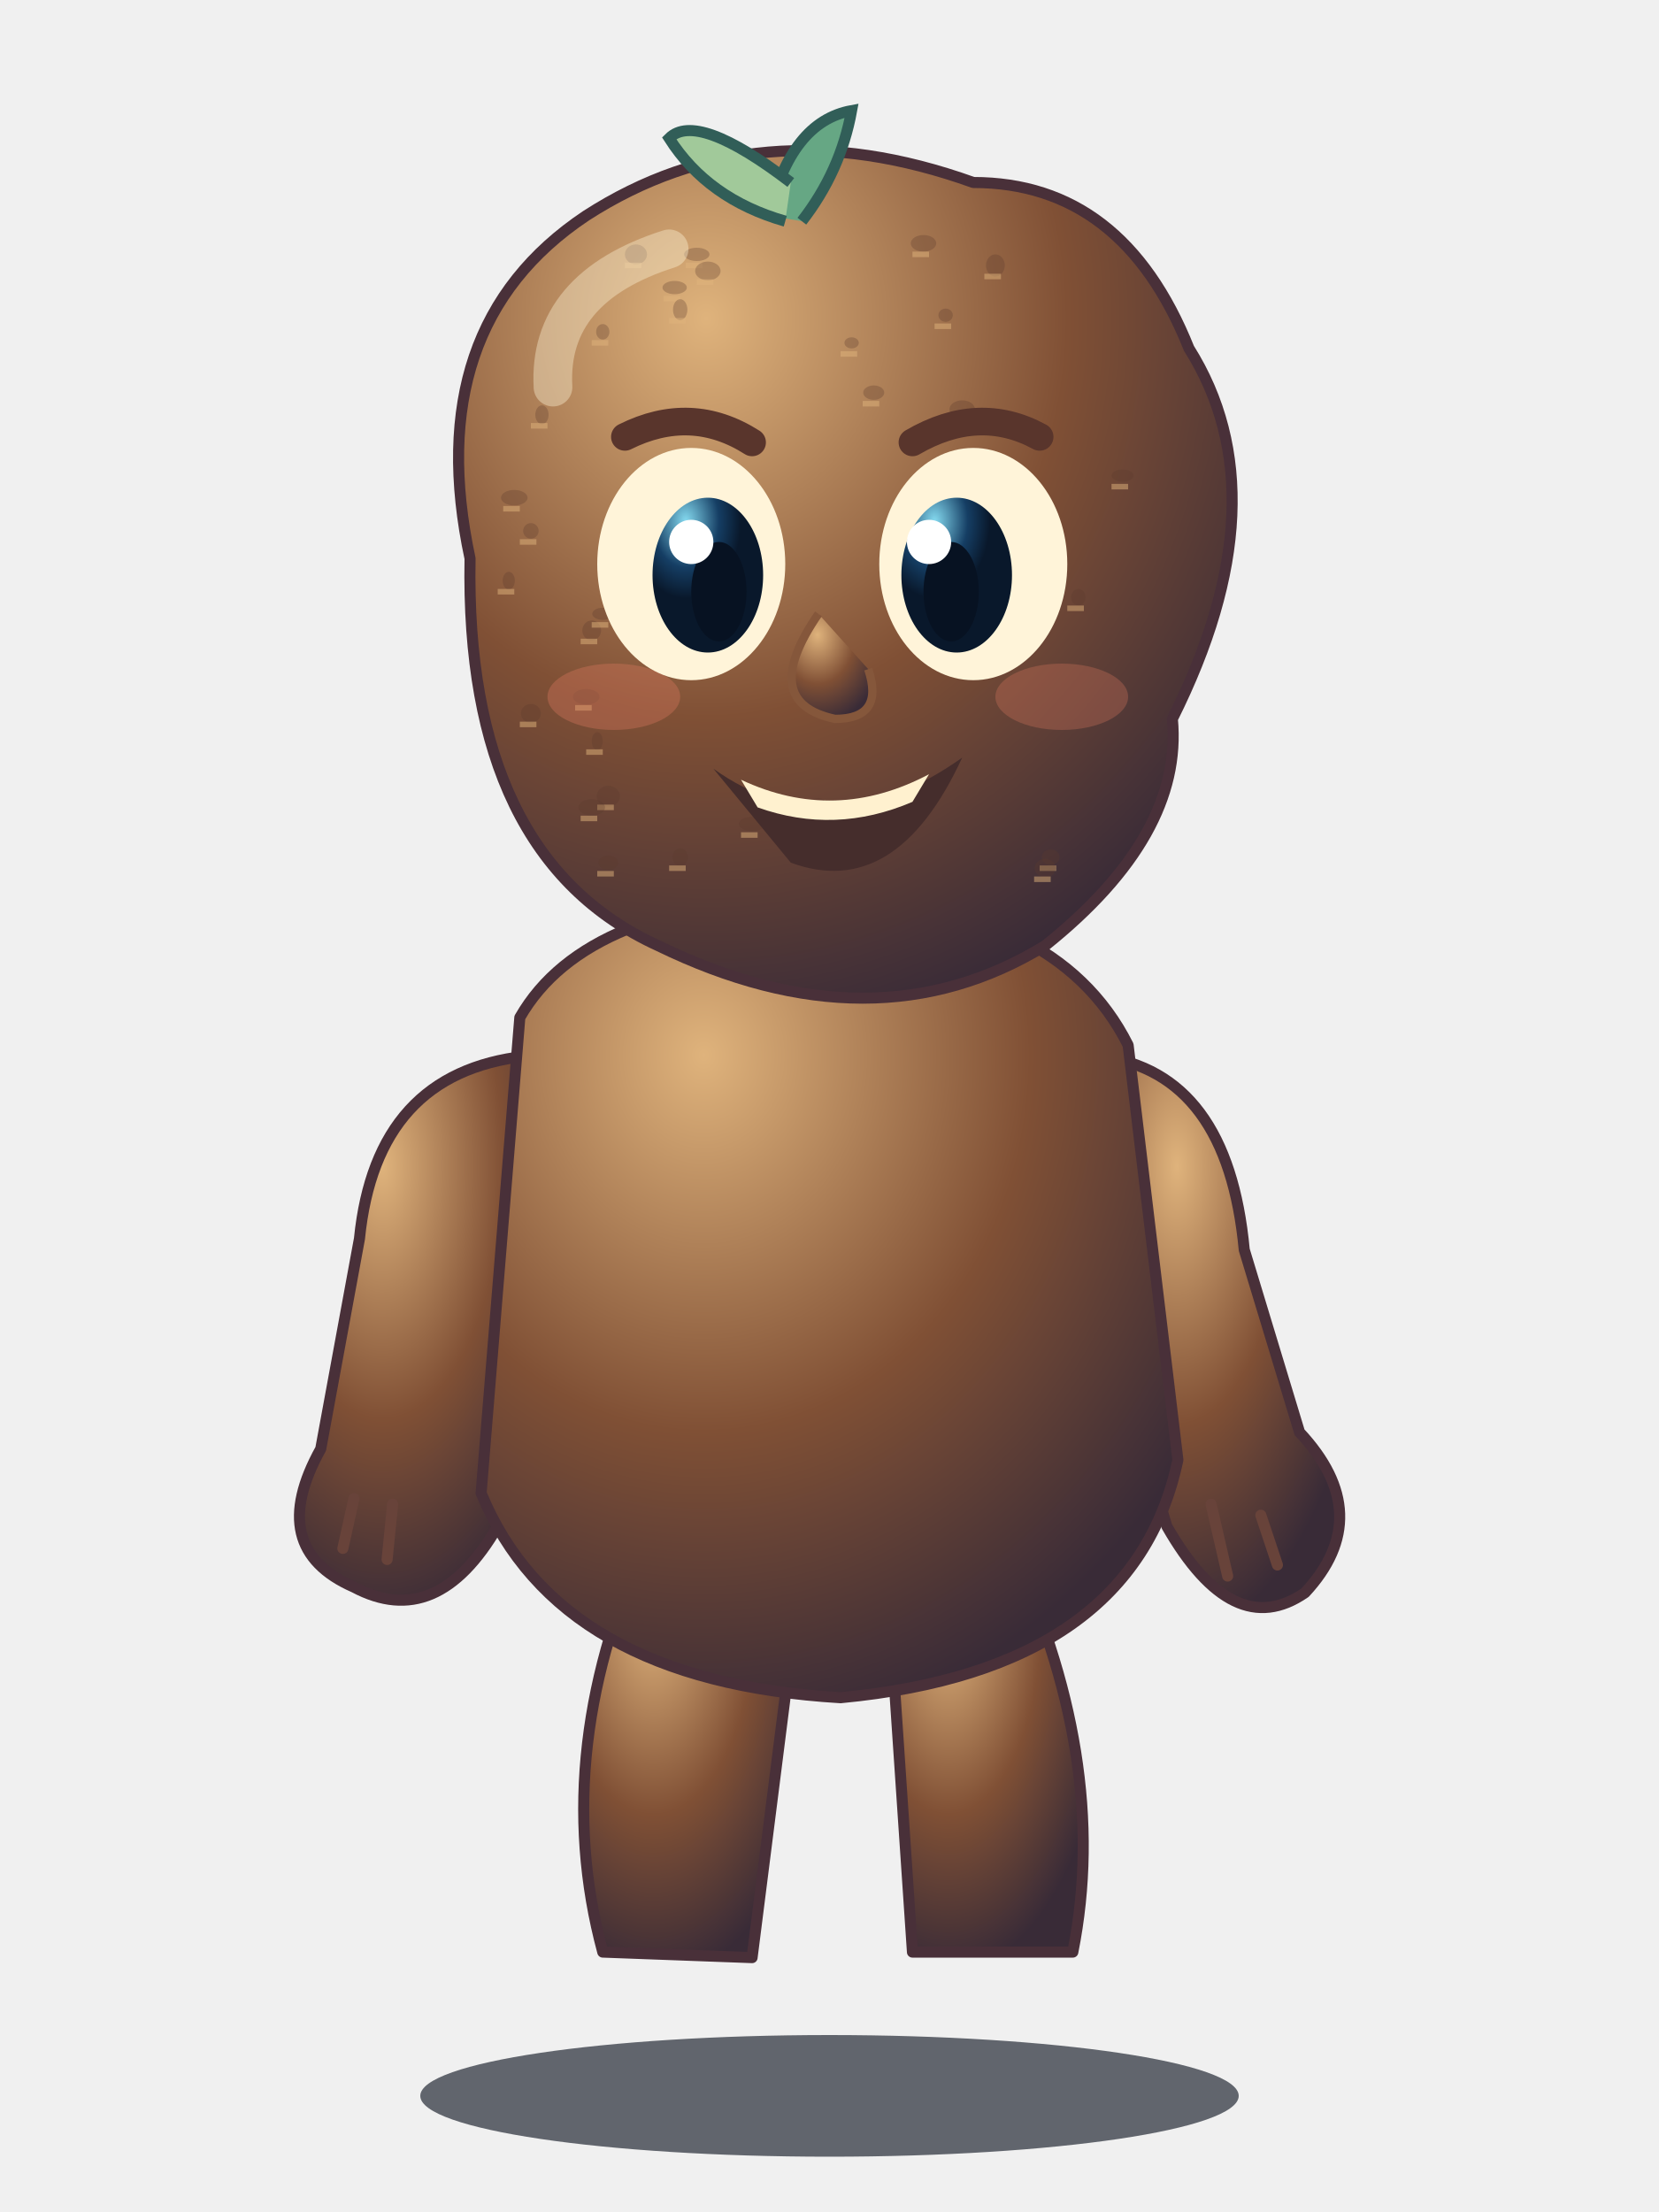
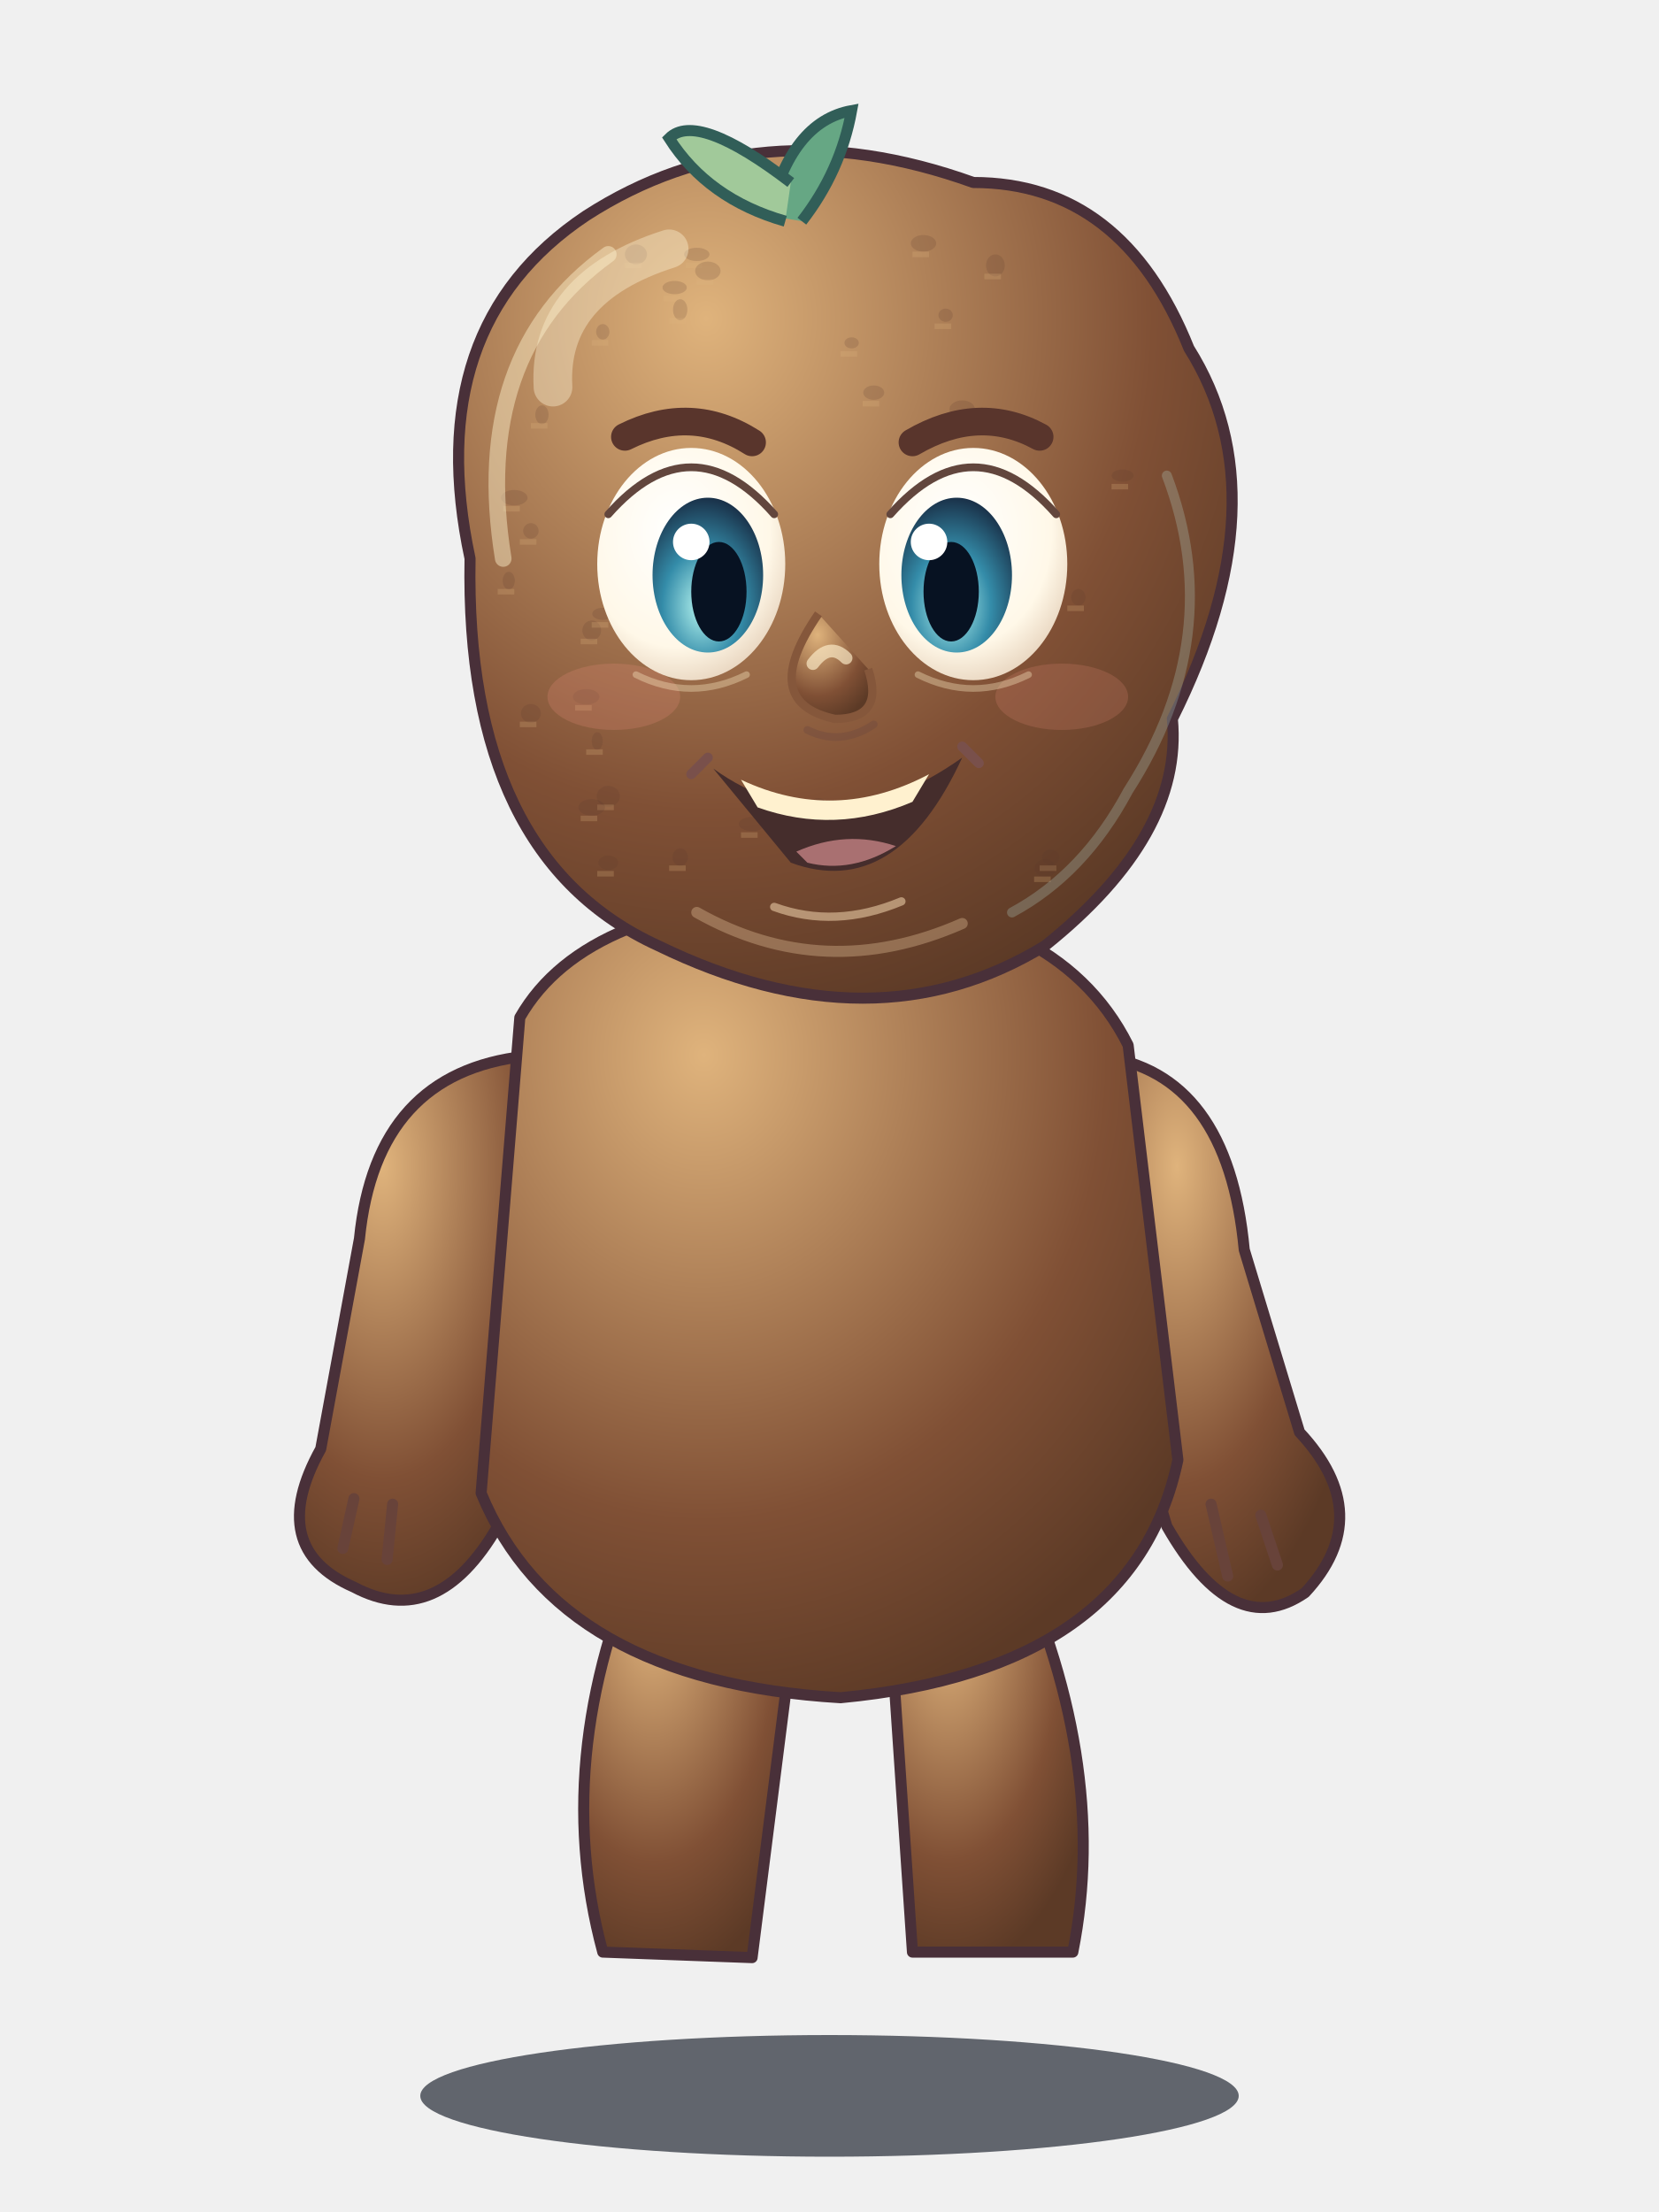
<svg xmlns="http://www.w3.org/2000/svg" viewBox="0 0 300 400">
  <defs>
    <radialGradient id="skin" cx=".32" cy=".2" r=".85">
      <stop stop-color="#dfb37c" />
-       <stop offset=".55" stop-color="#805035" />
-       <stop offset="1" stop-color="#392b37" />
+       <stop offset=".68" stop-color="#805035" />
+       <stop offset="1" stop-color="#5c3a26" />
    </radialGradient>
    <linearGradient id="cloth" x2=".8" y2="1">
      <stop stop-color="#3d5b75" />
      <stop offset=".5" stop-color="#253648" />
      <stop offset="1" stop-color="#101b2d" />
    </linearGradient>
    <linearGradient id="metal" x2=".75" y2="1">
      <stop stop-color="#dce6e9" />
      <stop offset=".3" stop-color="#7e98ac" />
      <stop offset=".48" stop-color="#e1e9eb" />
      <stop offset=".55" stop-color="#496477" />
      <stop offset="1" stop-color="#192c40" />
    </linearGradient>
    <linearGradient id="trim" x2="1" y2="1">
      <stop stop-color="#edfcff" />
      <stop offset=".4" stop-color="#62eafa" />
      <stop offset="1" stop-color="#287c9f" />
    </linearGradient>
    <linearGradient id="leather" x2=".8" y2="1">
      <stop stop-color="#c59269" />
      <stop offset=".5" stop-color="#855339" />
      <stop offset="1" stop-color="#392722" />
    </linearGradient>
    <linearGradient id="hair" x2=".3" y2="1">
      <stop stop-color="#8f5a36" />
      <stop offset=".6" stop-color="#492b25" />
      <stop offset="1" stop-color="#241b22" />
    </linearGradient>
    <radialGradient id="lens" cx=".3" cy=".15">
      <stop stop-color="#84d9ef" />
      <stop offset=".6" stop-color="#153e64" />
      <stop offset="1" stop-color="#09182b" />
    </radialGradient>
  </defs>
+   <defs>
+     <radialGradient id="face-pearl" cx=".42" cy=".36" r=".8">
+       <stop stop-color="#ffffff" />
+       <stop offset=".62" stop-color="#fff8e8" />
+       <stop offset="1" stop-color="#d8bda3" />
+     </radialGradient>
+   </defs>
  <ellipse cx="150" cy="379" rx="74" ry="11" fill="#020916" opacity=".6" />
  <g stroke="#493039" stroke-width="2" stroke-linejoin="round">
    <path d="M118 276Q99 316 109 353L136 354L145 283Z" fill="url(#skin)" />
    <path d="M160 279L165 353L194 353Q201 318 182 278Z" fill="url(#skin)" />
    <path d="M95 191Q68 194 65 224L58 262Q48 280 64 287Q79 295 90 276L101 235Z" fill="url(#skin)" />
    <path d="M199 191Q222 194 225 226L235 259Q249 274 236 288Q223 297 211 276L199 236Z" fill="url(#skin)" />
    <path d="M94 184Q106 163 148 162Q191 163 204 189L213 264Q205 302 152 307Q101 304 87 270Z" fill="url(#skin)" />
    <path d="M85 101Q76 59 106 39Q137 19 176 33Q203 33 215 63Q232 90 212 130Q214 151 189 171Q158 190 119 171Q84 155 85 101Z" fill="url(#skin)" />
  </g>
-   <ellipse cx="153" cy="150" rx="1.3" ry="1.8" fill="#59392d" opacity=".3" />
-   <path d="M151 152l3 0" stroke="#dfb37c" opacity=".5" />
-   <ellipse cx="195" cy="108" rx="1.3" ry="1.5" fill="#59392d" opacity=".3" />
-   <path d="M193 110l3 0" stroke="#dfb37c" opacity=".5" />
-   <ellipse cx="93" cy="90" rx="2.4" ry="1.4" fill="#59392d" opacity=".3" />
-   <path d="M91 92l3 0" stroke="#dfb37c" opacity=".5" />
-   <ellipse cx="110" cy="144" rx="2.1" ry="1.9" fill="#59392d" opacity=".3" />
-   <path d="M108 146l3 0" stroke="#dfb37c" opacity=".5" />
-   <ellipse cx="180" cy="48" rx="1.7" ry="2.0" fill="#59392d" opacity=".3" />
-   <path d="M178 50l3 0" stroke="#dfb37c" opacity=".5" />
-   <ellipse cx="190" cy="155" rx="1.6" ry="1.4" fill="#59392d" opacity=".3" />
-   <path d="M188 157l3 0" stroke="#dfb37c" opacity=".5" />
-   <ellipse cx="106" cy="126" rx="2.4" ry="1.4" fill="#59392d" opacity=".3" />
-   <path d="M104 128l3 0" stroke="#dfb37c" opacity=".5" />
-   <ellipse cx="107" cy="146" rx="2.4" ry="1.5" fill="#59392d" opacity=".3" />
-   <path d="M105 148l3 0" stroke="#dfb37c" opacity=".5" />
-   <ellipse cx="154" cy="62" rx="1.3" ry="1.0" fill="#59392d" opacity=".3" />
-   <path d="M152 64l3 0" stroke="#dfb37c" opacity=".5" />
-   <ellipse cx="122" cy="52" rx="2.2" ry="1.2" fill="#59392d" opacity=".3" />
-   <path d="M120 54l3 0" stroke="#dfb37c" opacity=".5" />
-   <ellipse cx="189" cy="157" rx="1.9" ry="1.7" fill="#59392d" opacity=".3" />
-   <path d="M187 159l3 0" stroke="#dfb37c" opacity=".5" />
-   <ellipse cx="107" cy="114" rx="1.7" ry="1.8" fill="#59392d" opacity=".3" />
-   <path d="M105 116l3 0" stroke="#dfb37c" opacity=".5" />
-   <ellipse cx="110" cy="156" rx="1.8" ry="1.3" fill="#59392d" opacity=".3" />
-   <path d="M108 158l3 0" stroke="#dfb37c" opacity=".5" />
-   <ellipse cx="126" cy="46" rx="2.3" ry="1.2" fill="#59392d" opacity=".3" />
-   <path d="M124 48l3 0" stroke="#dfb37c" opacity=".5" />
-   <ellipse cx="92" cy="105" rx="1.1" ry="1.6" fill="#59392d" opacity=".3" />
-   <path d="M90 107l3 0" stroke="#dfb37c" opacity=".5" />
-   <ellipse cx="158" cy="71" rx="1.9" ry="1.3" fill="#59392d" opacity=".3" />
-   <path d="M156 73l3 0" stroke="#dfb37c" opacity=".5" />
-   <ellipse cx="171" cy="57" rx="1.3" ry="1.2" fill="#59392d" opacity=".3" />
-   <path d="M169 59l3 0" stroke="#dfb37c" opacity=".5" />
-   <ellipse cx="136" cy="149" rx="2.4" ry="1.3" fill="#59392d" opacity=".3" />
-   <path d="M134 151l3 0" stroke="#dfb37c" opacity=".5" />
-   <ellipse cx="123" cy="56" rx="1.3" ry="1.9" fill="#59392d" opacity=".3" />
-   <path d="M121 58l3 0" stroke="#dfb37c" opacity=".5" />
-   <ellipse cx="96" cy="129" rx="1.8" ry="1.7" fill="#59392d" opacity=".3" />
-   <path d="M94 131l3 0" stroke="#dfb37c" opacity=".5" />
-   <ellipse cx="167" cy="44" rx="2.3" ry="1.5" fill="#59392d" opacity=".3" />
-   <path d="M165 46l3 0" stroke="#dfb37c" opacity=".5" />
-   <ellipse cx="123" cy="155" rx="1.4" ry="1.6" fill="#59392d" opacity=".3" />
-   <path d="M121 157l3 0" stroke="#dfb37c" opacity=".5" />
-   <ellipse cx="148" cy="146" rx="1.6" ry="1.7" fill="#59392d" opacity=".3" />
-   <path d="M146 148l3 0" stroke="#dfb37c" opacity=".5" />
-   <ellipse cx="128" cy="49" rx="2.3" ry="1.7" fill="#59392d" opacity=".3" />
-   <path d="M126 51l3 0" stroke="#dfb37c" opacity=".5" />
-   <ellipse cx="96" cy="96" rx="1.4" ry="1.4" fill="#59392d" opacity=".3" />
-   <path d="M94 98l3 0" stroke="#dfb37c" opacity=".5" />
-   <ellipse cx="203" cy="86" rx="2.0" ry="1.1" fill="#59392d" opacity=".3" />
-   <path d="M201 88l3 0" stroke="#dfb37c" opacity=".5" />
-   <ellipse cx="98" cy="75" rx="1.2" ry="1.7" fill="#59392d" opacity=".3" />
-   <path d="M96 77l3 0" stroke="#dfb37c" opacity=".5" />
-   <ellipse cx="138" cy="144" rx="1.2" ry="1.4" fill="#59392d" opacity=".3" />
-   <path d="M136 146l3 0" stroke="#dfb37c" opacity=".5" />
-   <ellipse cx="190" cy="97" rx="1.7" ry="1.9" fill="#59392d" opacity=".3" />
-   <path d="M188 99l3 0" stroke="#dfb37c" opacity=".5" />
-   <ellipse cx="109" cy="111" rx="1.9" ry="1.1" fill="#59392d" opacity=".3" />
-   <path d="M107 113l3 0" stroke="#dfb37c" opacity=".5" />
-   <ellipse cx="108" cy="134" rx="1.0" ry="1.6" fill="#59392d" opacity=".3" />
-   <path d="M106 136l3 0" stroke="#dfb37c" opacity=".5" />
-   <ellipse cx="174" cy="74" rx="2.3" ry="1.6" fill="#59392d" opacity=".3" />
-   <path d="M172 76l3 0" stroke="#dfb37c" opacity=".5" />
-   <ellipse cx="109" cy="60" rx="1.2" ry="1.4" fill="#59392d" opacity=".3" />
-   <path d="M107 62l3 0" stroke="#dfb37c" opacity=".5" />
-   <ellipse cx="115" cy="46" rx="2.0" ry="1.8" fill="#59392d" opacity=".3" />
-   <path d="M113 48l3 0" stroke="#dfb37c" opacity=".5" />
+   <ellipse cx="153" cy="150" rx="1.3" ry="1.8" fill="#59392d" opacity=".18" />
+   <path d="M151 152l3 0" stroke="#dfb37c" opacity=".24" />
+   <ellipse cx="195" cy="108" rx="1.3" ry="1.5" fill="#59392d" opacity=".18" />
+   <path d="M193 110l3 0" stroke="#dfb37c" opacity=".24" />
+   <ellipse cx="93" cy="90" rx="2.4" ry="1.4" fill="#59392d" opacity=".18" />
+   <path d="M91 92l3 0" stroke="#dfb37c" opacity=".24" />
+   <ellipse cx="110" cy="144" rx="2.1" ry="1.9" fill="#59392d" opacity=".18" />
+   <path d="M108 146l3 0" stroke="#dfb37c" opacity=".24" />
+   <ellipse cx="180" cy="48" rx="1.7" ry="2.0" fill="#59392d" opacity=".18" />
+   <path d="M178 50l3 0" stroke="#dfb37c" opacity=".24" />
+   <ellipse cx="190" cy="155" rx="1.6" ry="1.4" fill="#59392d" opacity=".18" />
+   <path d="M188 157l3 0" stroke="#dfb37c" opacity=".24" />
+   <ellipse cx="106" cy="126" rx="2.4" ry="1.4" fill="#59392d" opacity=".18" />
+   <path d="M104 128l3 0" stroke="#dfb37c" opacity=".24" />
+   <ellipse cx="107" cy="146" rx="2.4" ry="1.5" fill="#59392d" opacity=".18" />
+   <path d="M105 148l3 0" stroke="#dfb37c" opacity=".24" />
+   <ellipse cx="154" cy="62" rx="1.3" ry="1.0" fill="#59392d" opacity=".18" />
+   <path d="M152 64l3 0" stroke="#dfb37c" opacity=".24" />
+   <ellipse cx="122" cy="52" rx="2.2" ry="1.2" fill="#59392d" opacity=".18" />
+   <path d="M120 54l3 0" stroke="#dfb37c" opacity=".24" />
+   <ellipse cx="189" cy="157" rx="1.9" ry="1.7" fill="#59392d" opacity=".18" />
+   <path d="M187 159l3 0" stroke="#dfb37c" opacity=".24" />
+   <ellipse cx="107" cy="114" rx="1.7" ry="1.8" fill="#59392d" opacity=".18" />
+   <path d="M105 116l3 0" stroke="#dfb37c" opacity=".24" />
+   <ellipse cx="110" cy="156" rx="1.8" ry="1.3" fill="#59392d" opacity=".18" />
+   <path d="M108 158l3 0" stroke="#dfb37c" opacity=".24" />
+   <ellipse cx="126" cy="46" rx="2.3" ry="1.2" fill="#59392d" opacity=".18" />
+   <path d="M124 48l3 0" stroke="#dfb37c" opacity=".24" />
+   <ellipse cx="92" cy="105" rx="1.1" ry="1.6" fill="#59392d" opacity=".18" />
+   <path d="M90 107l3 0" stroke="#dfb37c" opacity=".24" />
+   <ellipse cx="158" cy="71" rx="1.9" ry="1.3" fill="#59392d" opacity=".18" />
+   <path d="M156 73l3 0" stroke="#dfb37c" opacity=".24" />
+   <ellipse cx="171" cy="57" rx="1.3" ry="1.2" fill="#59392d" opacity=".18" />
+   <path d="M169 59l3 0" stroke="#dfb37c" opacity=".24" />
+   <ellipse cx="136" cy="149" rx="2.4" ry="1.3" fill="#59392d" opacity=".18" />
+   <path d="M134 151l3 0" stroke="#dfb37c" opacity=".24" />
+   <ellipse cx="123" cy="56" rx="1.3" ry="1.9" fill="#59392d" opacity=".18" />
+   <path d="M121 58l3 0" stroke="#dfb37c" opacity=".24" />
+   <ellipse cx="96" cy="129" rx="1.8" ry="1.7" fill="#59392d" opacity=".18" />
+   <path d="M94 131l3 0" stroke="#dfb37c" opacity=".24" />
+   <ellipse cx="167" cy="44" rx="2.3" ry="1.5" fill="#59392d" opacity=".18" />
+   <path d="M165 46l3 0" stroke="#dfb37c" opacity=".24" />
+   <ellipse cx="123" cy="155" rx="1.4" ry="1.6" fill="#59392d" opacity=".18" />
+   <path d="M121 157l3 0" stroke="#dfb37c" opacity=".24" />
+   <ellipse cx="148" cy="146" rx="1.6" ry="1.7" fill="#59392d" opacity=".18" />
+   <path d="M146 148l3 0" stroke="#dfb37c" opacity=".24" />
+   <ellipse cx="128" cy="49" rx="2.3" ry="1.7" fill="#59392d" opacity=".18" />
+   <path d="M126 51l3 0" stroke="#dfb37c" opacity=".24" />
+   <ellipse cx="96" cy="96" rx="1.4" ry="1.4" fill="#59392d" opacity=".18" />
+   <path d="M94 98l3 0" stroke="#dfb37c" opacity=".24" />
+   <ellipse cx="203" cy="86" rx="2.0" ry="1.1" fill="#59392d" opacity=".18" />
+   <path d="M201 88l3 0" stroke="#dfb37c" opacity=".24" />
+   <ellipse cx="98" cy="75" rx="1.2" ry="1.7" fill="#59392d" opacity=".18" />
+   <path d="M96 77l3 0" stroke="#dfb37c" opacity=".24" />
+   <ellipse cx="138" cy="144" rx="1.2" ry="1.4" fill="#59392d" opacity=".18" />
+   <path d="M136 146l3 0" stroke="#dfb37c" opacity=".24" />
+   <ellipse cx="190" cy="97" rx="1.7" ry="1.9" fill="#59392d" opacity=".18" />
+   <path d="M188 99l3 0" stroke="#dfb37c" opacity=".24" />
+   <ellipse cx="109" cy="111" rx="1.9" ry="1.1" fill="#59392d" opacity=".18" />
+   <path d="M107 113l3 0" stroke="#dfb37c" opacity=".24" />
+   <ellipse cx="108" cy="134" rx="1.0" ry="1.6" fill="#59392d" opacity=".18" />
+   <path d="M106 136l3 0" stroke="#dfb37c" opacity=".24" />
+   <ellipse cx="174" cy="74" rx="2.3" ry="1.6" fill="#59392d" opacity=".18" />
+   <path d="M172 76l3 0" stroke="#dfb37c" opacity=".24" />
+   <ellipse cx="109" cy="60" rx="1.2" ry="1.4" fill="#59392d" opacity=".18" />
+   <path d="M107 62l3 0" stroke="#dfb37c" opacity=".24" />
+   <ellipse cx="115" cy="46" rx="2.0" ry="1.8" fill="#59392d" opacity=".18" />
+   <path d="M113 48l3 0" stroke="#dfb37c" opacity=".24" />
  <path d="M100 70Q99 52 121 45" stroke="#fff6d9" opacity=".38" stroke-width="7" stroke-linecap="round" fill="none" />
-   <ellipse cx="111" cy="126" rx="12" ry="6" fill="#dc785e" opacity=".35" />
-   <ellipse cx="192" cy="126" rx="12" ry="6" fill="#dc785e" opacity=".3" />
+   <path d="M91 101Q85 64 110 46" fill="none" stroke="#fff4ce" stroke-width="3" stroke-linecap="round" opacity=".45" />
+   <path d="M211 86Q222 115 204 143Q196 158 183 165" fill="none" stroke="#bce8df" stroke-width="1.8" stroke-linecap="round" opacity=".24" />
+   <path d="M126 165Q149 178 174 167" fill="none" stroke="#ffdfb1" stroke-width="2" stroke-linecap="round" opacity=".3" />
+   <ellipse cx="111" cy="126" rx="12" ry="6" fill="#e88b79" opacity=".23" />
+   <ellipse cx="192" cy="126" rx="12" ry="6" fill="#e88b79" opacity=".2" />
  <path d="M113 79Q125 73 136 80M165 80Q177 73 188 79" fill="none" stroke="#59352c" stroke-width="5" stroke-linecap="round" />
  <g>
-     <ellipse cx="125" cy="102" rx="17" ry="21" fill="#fff4d9" />
-     <ellipse cx="176" cy="102" rx="17" ry="21" fill="#fff4d9" />
-     <ellipse cx="128" cy="104" rx="10" ry="14" fill="url(#lens)" />
-     <ellipse cx="173" cy="104" rx="10" ry="14" fill="url(#lens)" />
+     <ellipse cx="125" cy="102" rx="17" ry="21" fill="url(#face-pearl)" />
+     <ellipse cx="176" cy="102" rx="17" ry="21" fill="url(#face-pearl)" />
+     <defs>
+       <radialGradient id="iris-finish-128" cx=".45" cy=".7" r=".75">
+         <stop stop-color="#b7f6f0" />
+         <stop offset=".48" stop-color="#348ca9" />
+         <stop offset="1" stop-color="#16243b" />
+       </radialGradient>
+     </defs>
+     <ellipse cx="128" cy="104" rx="10" ry="14" fill="url(#iris-finish-128)" />
+     <defs>
+       <radialGradient id="iris-finish-173" cx=".45" cy=".7" r=".75">
+         <stop stop-color="#b7f6f0" />
+         <stop offset=".48" stop-color="#348ca9" />
+         <stop offset="1" stop-color="#16243b" />
+       </radialGradient>
+     </defs>
+     <ellipse cx="173" cy="104" rx="10" ry="14" fill="url(#iris-finish-173)" />
    <ellipse cx="130" cy="107" rx="5" ry="9" fill="#071222" />
    <ellipse cx="172" cy="107" rx="5" ry="9" fill="#071222" />
-     <circle cx="125" cy="98" r="4" fill="white" />
-     <circle cx="168" cy="98" r="4" fill="white" />
+     <circle cx="125" cy="98" r="3.3" fill="white" />
+     <circle cx="168" cy="98" r="3.3" fill="white" />
  </g>
  <path d="M148 111Q137 127 151 130Q160 130 157 121" fill="url(#skin)" stroke="#85573b" stroke-width="1.5" />
  <path d="M129 139Q150 154 174 137Q162 163 143 156Z" fill="#452d2c" />
  <path d="M134 141Q151 149 168 140L165 145Q151 151 137 146Z" fill="#fff1cf" />
  <path d="M64 271l-2 9m9-8-1 10m158-8 3 9m-12-11 3 13" stroke="#68433a" stroke-width="2" stroke-linecap="round" />
  <path d="M139 39Q143 22 154 20Q152 31 145 40" fill="#66a784" stroke="#315e58" stroke-width="2" />
  <path d="M143 33Q126 20 121 25Q128 36 142 40" fill="#a1c99a" stroke="#315e58" stroke-width="2" />
+   <g data-face-finish="1">
+     <path d="M110 93Q125 76 140 93" fill="none" stroke="#62463d" stroke-width="1.4" stroke-linecap="round" />
+     <path d="M115 122Q125 127 135 122" fill="none" stroke="#fff0c9" stroke-width="1.2" opacity=".35" stroke-linecap="round" />
+     <path d="M161 93Q176 76 191 93" fill="none" stroke="#62463d" stroke-width="1.4" stroke-linecap="round" />
+     <path d="M166 122Q176 127 186 122" fill="none" stroke="#fff0c9" stroke-width="1.2" opacity=".35" stroke-linecap="round" />
+     <path d="M144 154Q153 150 162 153Q154 158 146 156Z" fill="#df9497" opacity=".65" />
+     <path d="M128 137l-3 3m49-5 3 3" stroke="#79504b" stroke-width="1.8" stroke-linecap="round" />
+     <path d="M140 164Q151 168 163 163" fill="none" stroke="#ffe3bb" stroke-width="1.5" opacity=".5" stroke-linecap="round" />
+     <path d="M147 120q3-4 6-1" fill="none" stroke="#fff0cc" stroke-width="2.3" opacity=".65" stroke-linecap="round" />
+     <path d="M146 132q6 3 12-1" fill="none" stroke="#69463e" stroke-width="1.4" opacity=".35" stroke-linecap="round" />
+   </g>
</svg>
